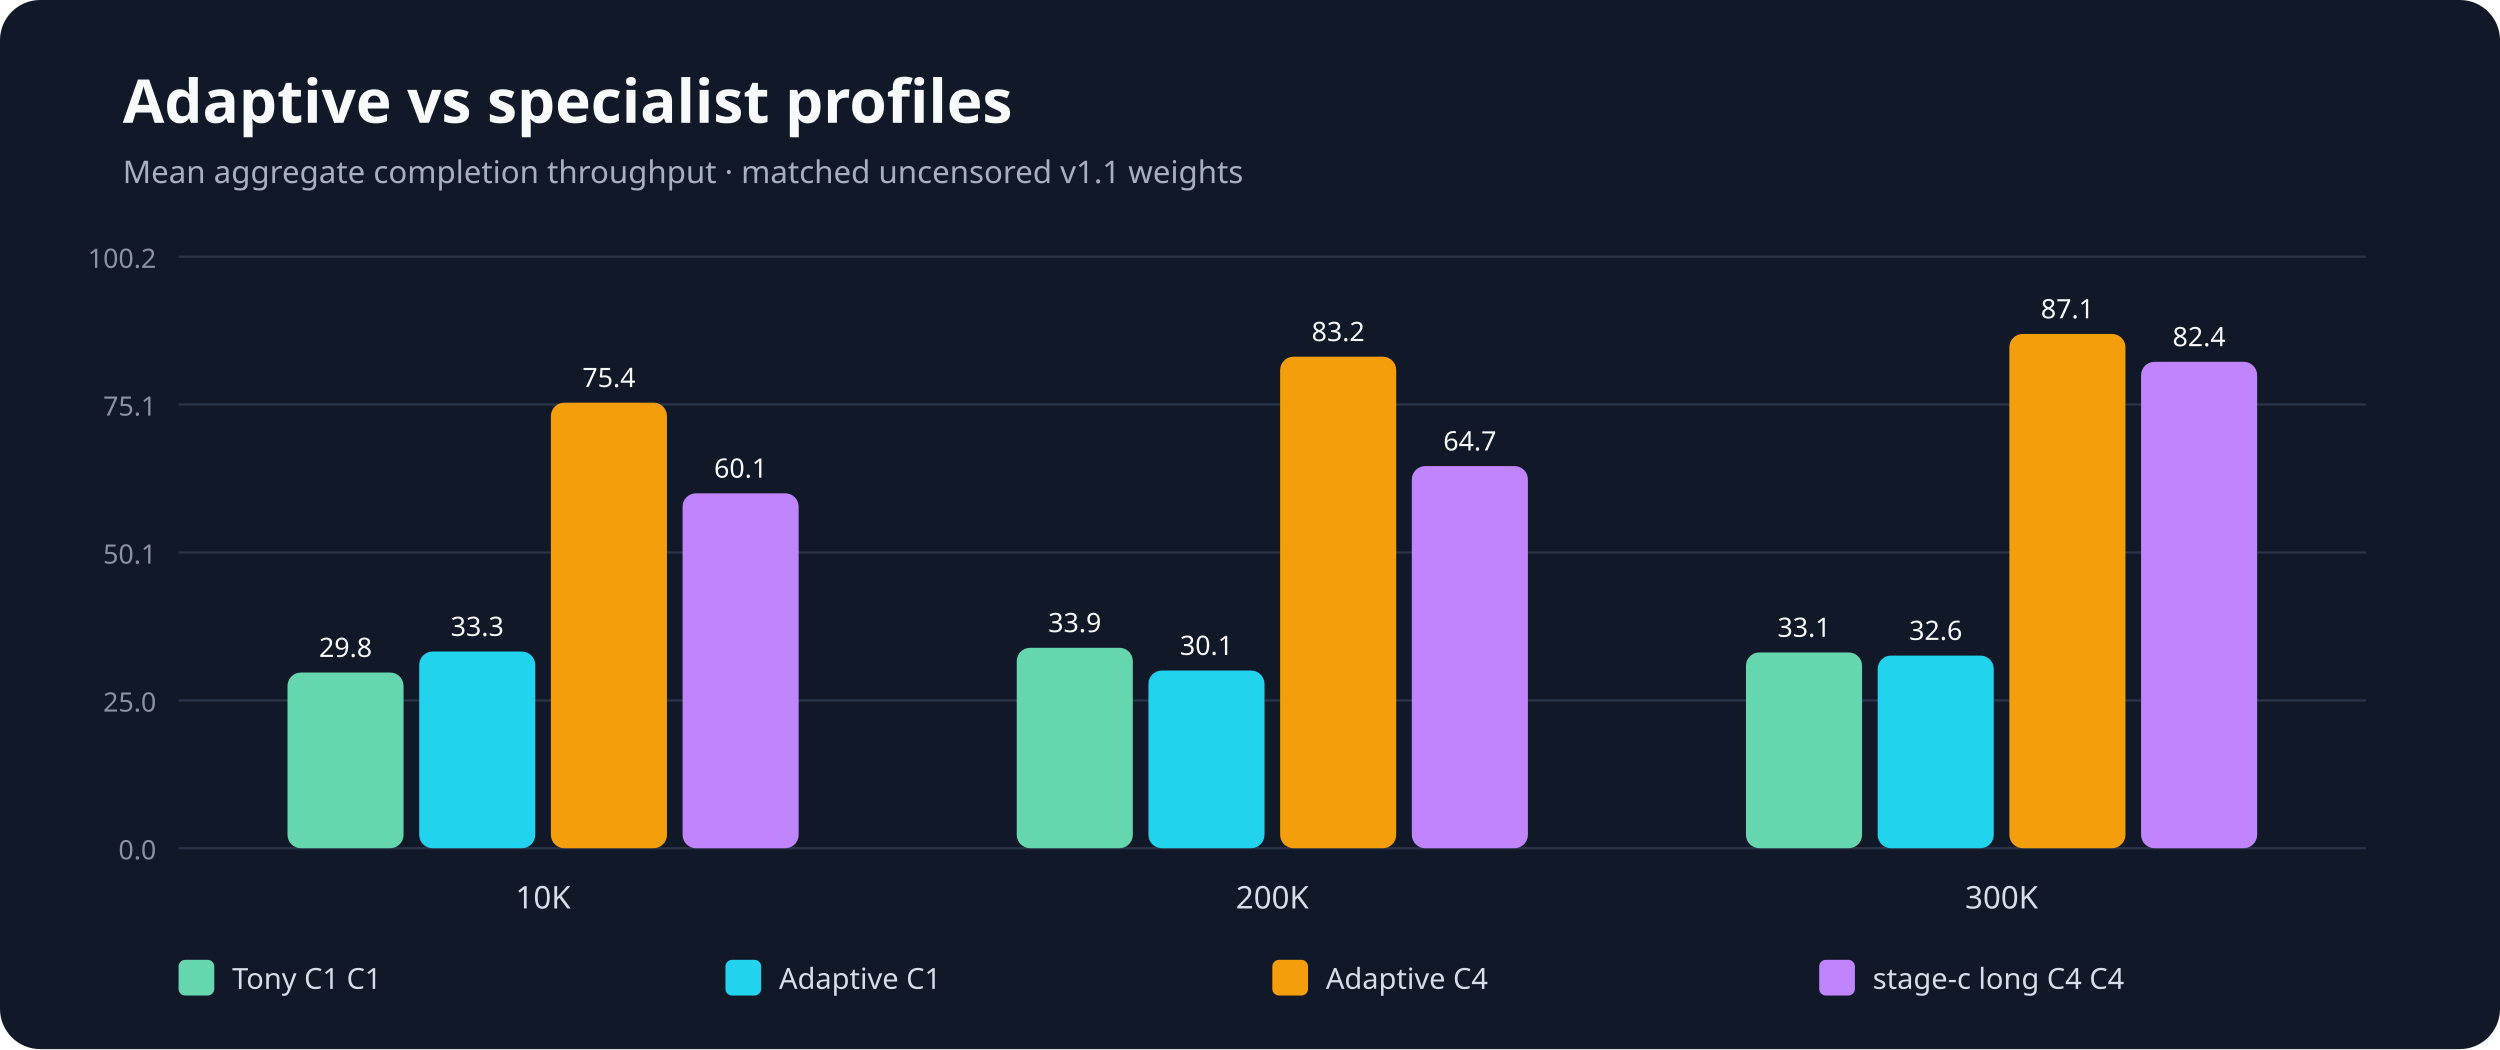
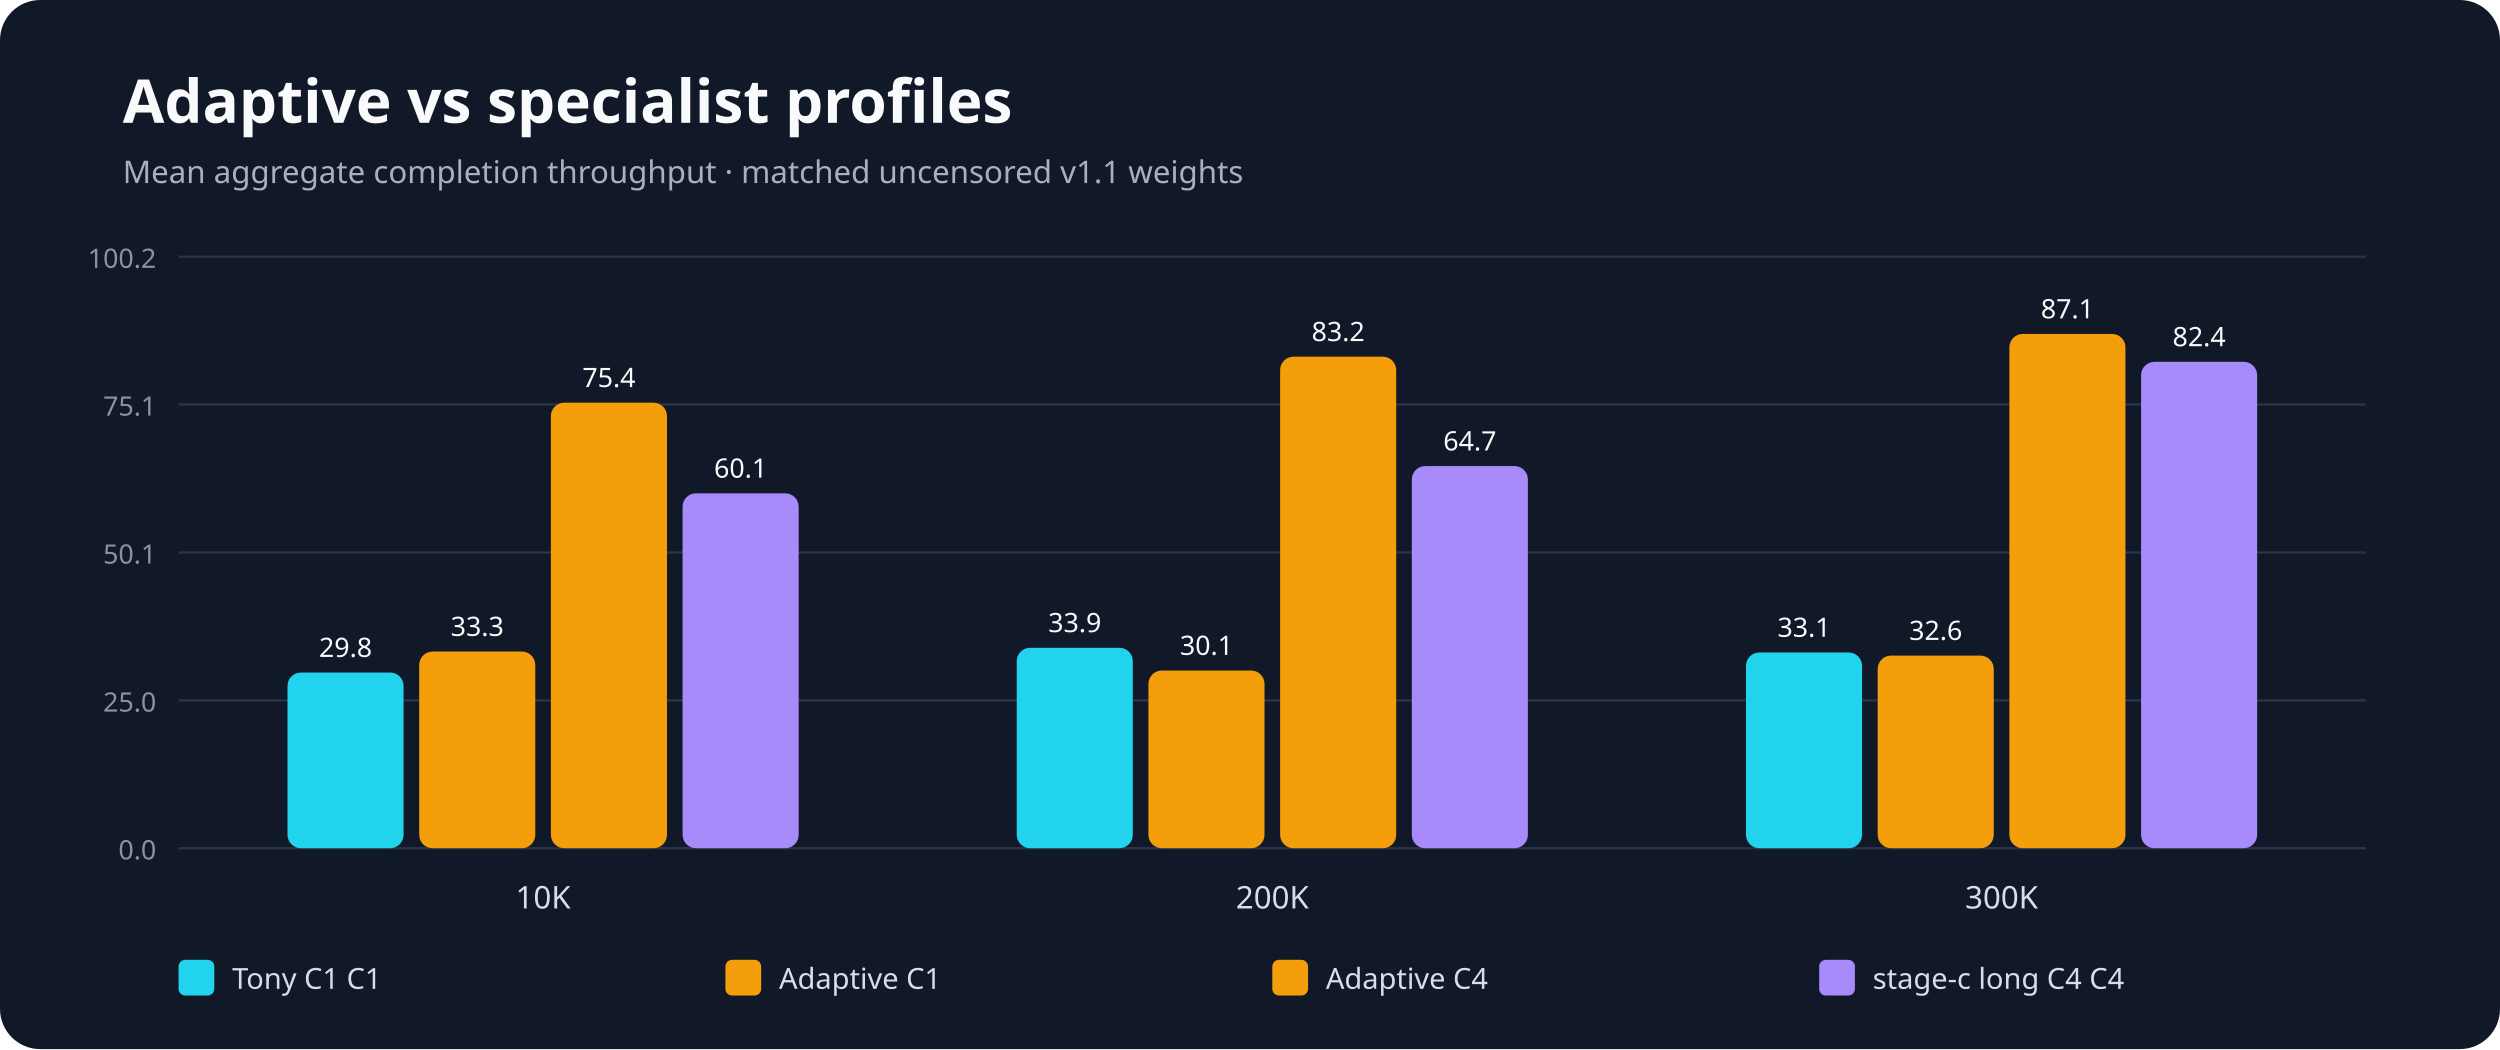
<svg xmlns="http://www.w3.org/2000/svg" width="1120" height="470" viewBox="0 0 1120 470">
  <rect width="100%" height="100%" rx="18" fill="#111827" />
  <text x="55.0" y="55.0" fill="#f8fafc" font-size="27" font-family="system-ui, sans-serif" font-weight="700">Adaptive vs specialist profiles</text>
  <text x="55.0" y="82.0" fill="#a7b0c0" font-size="14" font-family="system-ui, sans-serif">Mean aggregate completion throughput · matched uncensored v1.1 weights</text>
  <line x1="80" y1="380.0" x2="1060" y2="380.0" stroke="#2b3548" />
  <text x="70.0" y="385.0" fill="#8993a4" font-size="12" text-anchor="end" font-family="system-ui, sans-serif">0.0</text>
  <line x1="80" y1="313.8" x2="1060" y2="313.8" stroke="#2b3548" />
  <text x="70.0" y="318.8" fill="#8993a4" font-size="12" text-anchor="end" font-family="system-ui, sans-serif">25.0</text>
  <line x1="80" y1="247.5" x2="1060" y2="247.5" stroke="#2b3548" />
  <text x="70.0" y="252.5" fill="#8993a4" font-size="12" text-anchor="end" font-family="system-ui, sans-serif">50.1</text>
  <line x1="80" y1="181.2" x2="1060" y2="181.2" stroke="#2b3548" />
  <text x="70.0" y="186.2" fill="#8993a4" font-size="12" text-anchor="end" font-family="system-ui, sans-serif">75.1</text>
  <line x1="80" y1="115.0" x2="1060" y2="115.0" stroke="#2b3548" />
  <text x="70.0" y="120.0" fill="#8993a4" font-size="12" text-anchor="end" font-family="system-ui, sans-serif">100.2</text>
  <text x="243.3" y="407.0" fill="#d8dee9" font-size="14" text-anchor="middle" font-family="system-ui, sans-serif">10K</text>
-   <rect x="128.8" y="301.3" width="52" height="78.7" rx="6" fill="#65d6ad" />
+   <rect x="128.8" y="301.3" width="52" height="78.7" rx="6" fill="#22d3ee" />
  <text x="154.8" y="294.3" fill="#f8fafc" font-size="12" text-anchor="middle" font-family="system-ui, sans-serif">29.8</text>
-   <rect x="187.8" y="291.9" width="52" height="88.1" rx="6" fill="#22d3ee" />
+   <rect x="187.8" y="291.9" width="52" height="88.1" rx="6" fill="#f59e0b" />
  <text x="213.8" y="284.9" fill="#f8fafc" font-size="12" text-anchor="middle" font-family="system-ui, sans-serif">33.3</text>
  <rect x="246.8" y="180.4" width="52" height="199.6" rx="6" fill="#f59e0b" />
  <text x="272.8" y="173.4" fill="#f8fafc" font-size="12" text-anchor="middle" font-family="system-ui, sans-serif">75.4</text>
-   <rect x="305.8" y="221.0" width="52" height="159.0" rx="6" fill="#c084fc" />
+   <rect x="305.8" y="221.0" width="52" height="159.0" rx="6" fill="#a78bfa" />
  <text x="331.8" y="214.0" fill="#f8fafc" font-size="12" text-anchor="middle" font-family="system-ui, sans-serif">60.1</text>
  <text x="570.0" y="407.0" fill="#d8dee9" font-size="14" text-anchor="middle" font-family="system-ui, sans-serif">200K</text>
-   <rect x="455.5" y="290.2" width="52" height="89.8" rx="6" fill="#65d6ad" />
+   <rect x="455.5" y="290.2" width="52" height="89.8" rx="6" fill="#22d3ee" />
  <text x="481.5" y="283.2" fill="#f8fafc" font-size="12" text-anchor="middle" font-family="system-ui, sans-serif">33.9</text>
-   <rect x="514.5" y="300.4" width="52" height="79.6" rx="6" fill="#22d3ee" />
+   <rect x="514.5" y="300.4" width="52" height="79.6" rx="6" fill="#f59e0b" />
  <text x="540.5" y="293.4" fill="#f8fafc" font-size="12" text-anchor="middle" font-family="system-ui, sans-serif">30.1</text>
  <rect x="573.5" y="159.8" width="52" height="220.2" rx="6" fill="#f59e0b" />
  <text x="599.5" y="152.8" fill="#f8fafc" font-size="12" text-anchor="middle" font-family="system-ui, sans-serif">83.2</text>
-   <rect x="632.5" y="208.8" width="52" height="171.2" rx="6" fill="#c084fc" />
+   <rect x="632.5" y="208.8" width="52" height="171.2" rx="6" fill="#a78bfa" />
  <text x="658.5" y="201.8" fill="#f8fafc" font-size="12" text-anchor="middle" font-family="system-ui, sans-serif">64.7</text>
  <text x="896.7" y="407.0" fill="#d8dee9" font-size="14" text-anchor="middle" font-family="system-ui, sans-serif">300K</text>
-   <rect x="782.2" y="292.3" width="52" height="87.7" rx="6" fill="#65d6ad" />
+   <rect x="782.2" y="292.3" width="52" height="87.7" rx="6" fill="#22d3ee" />
  <text x="808.2" y="285.3" fill="#f8fafc" font-size="12" text-anchor="middle" font-family="system-ui, sans-serif">33.1</text>
-   <rect x="841.2" y="293.7" width="52" height="86.3" rx="6" fill="#22d3ee" />
+   <rect x="841.2" y="293.7" width="52" height="86.3" rx="6" fill="#f59e0b" />
  <text x="867.2" y="286.7" fill="#f8fafc" font-size="12" text-anchor="middle" font-family="system-ui, sans-serif">32.6</text>
  <rect x="900.2" y="149.6" width="52" height="230.4" rx="6" fill="#f59e0b" />
  <text x="926.2" y="142.6" fill="#f8fafc" font-size="12" text-anchor="middle" font-family="system-ui, sans-serif">87.1</text>
-   <rect x="959.2" y="162.1" width="52" height="217.9" rx="6" fill="#c084fc" />
+   <rect x="959.2" y="162.1" width="52" height="217.9" rx="6" fill="#a78bfa" />
  <text x="985.2" y="155.1" fill="#f8fafc" font-size="12" text-anchor="middle" font-family="system-ui, sans-serif">82.4</text>
-   <rect x="80" y="430" width="16" height="16" rx="3" fill="#65d6ad" />
+   <rect x="80" y="430" width="16" height="16" rx="3" fill="#22d3ee" />
  <text x="104.0" y="443.0" fill="#d8dee9" font-size="13" font-family="system-ui, sans-serif">Tony C1 C1</text>
-   <rect x="325" y="430" width="16" height="16" rx="3" fill="#22d3ee" />
+   <rect x="325" y="430" width="16" height="16" rx="3" fill="#f59e0b" />
  <text x="349.0" y="443.0" fill="#d8dee9" font-size="13" font-family="system-ui, sans-serif">Adaptive C1</text>
  <rect x="570" y="430" width="16" height="16" rx="3" fill="#f59e0b" />
  <text x="594.0" y="443.0" fill="#d8dee9" font-size="13" font-family="system-ui, sans-serif">Adaptive C4</text>
-   <rect x="815" y="430" width="16" height="16" rx="3" fill="#c084fc" />
+   <rect x="815" y="430" width="16" height="16" rx="3" fill="#a78bfa" />
  <text x="839.0" y="443.0" fill="#d8dee9" font-size="13" font-family="system-ui, sans-serif">stage-c long C4 C4</text>
</svg>
